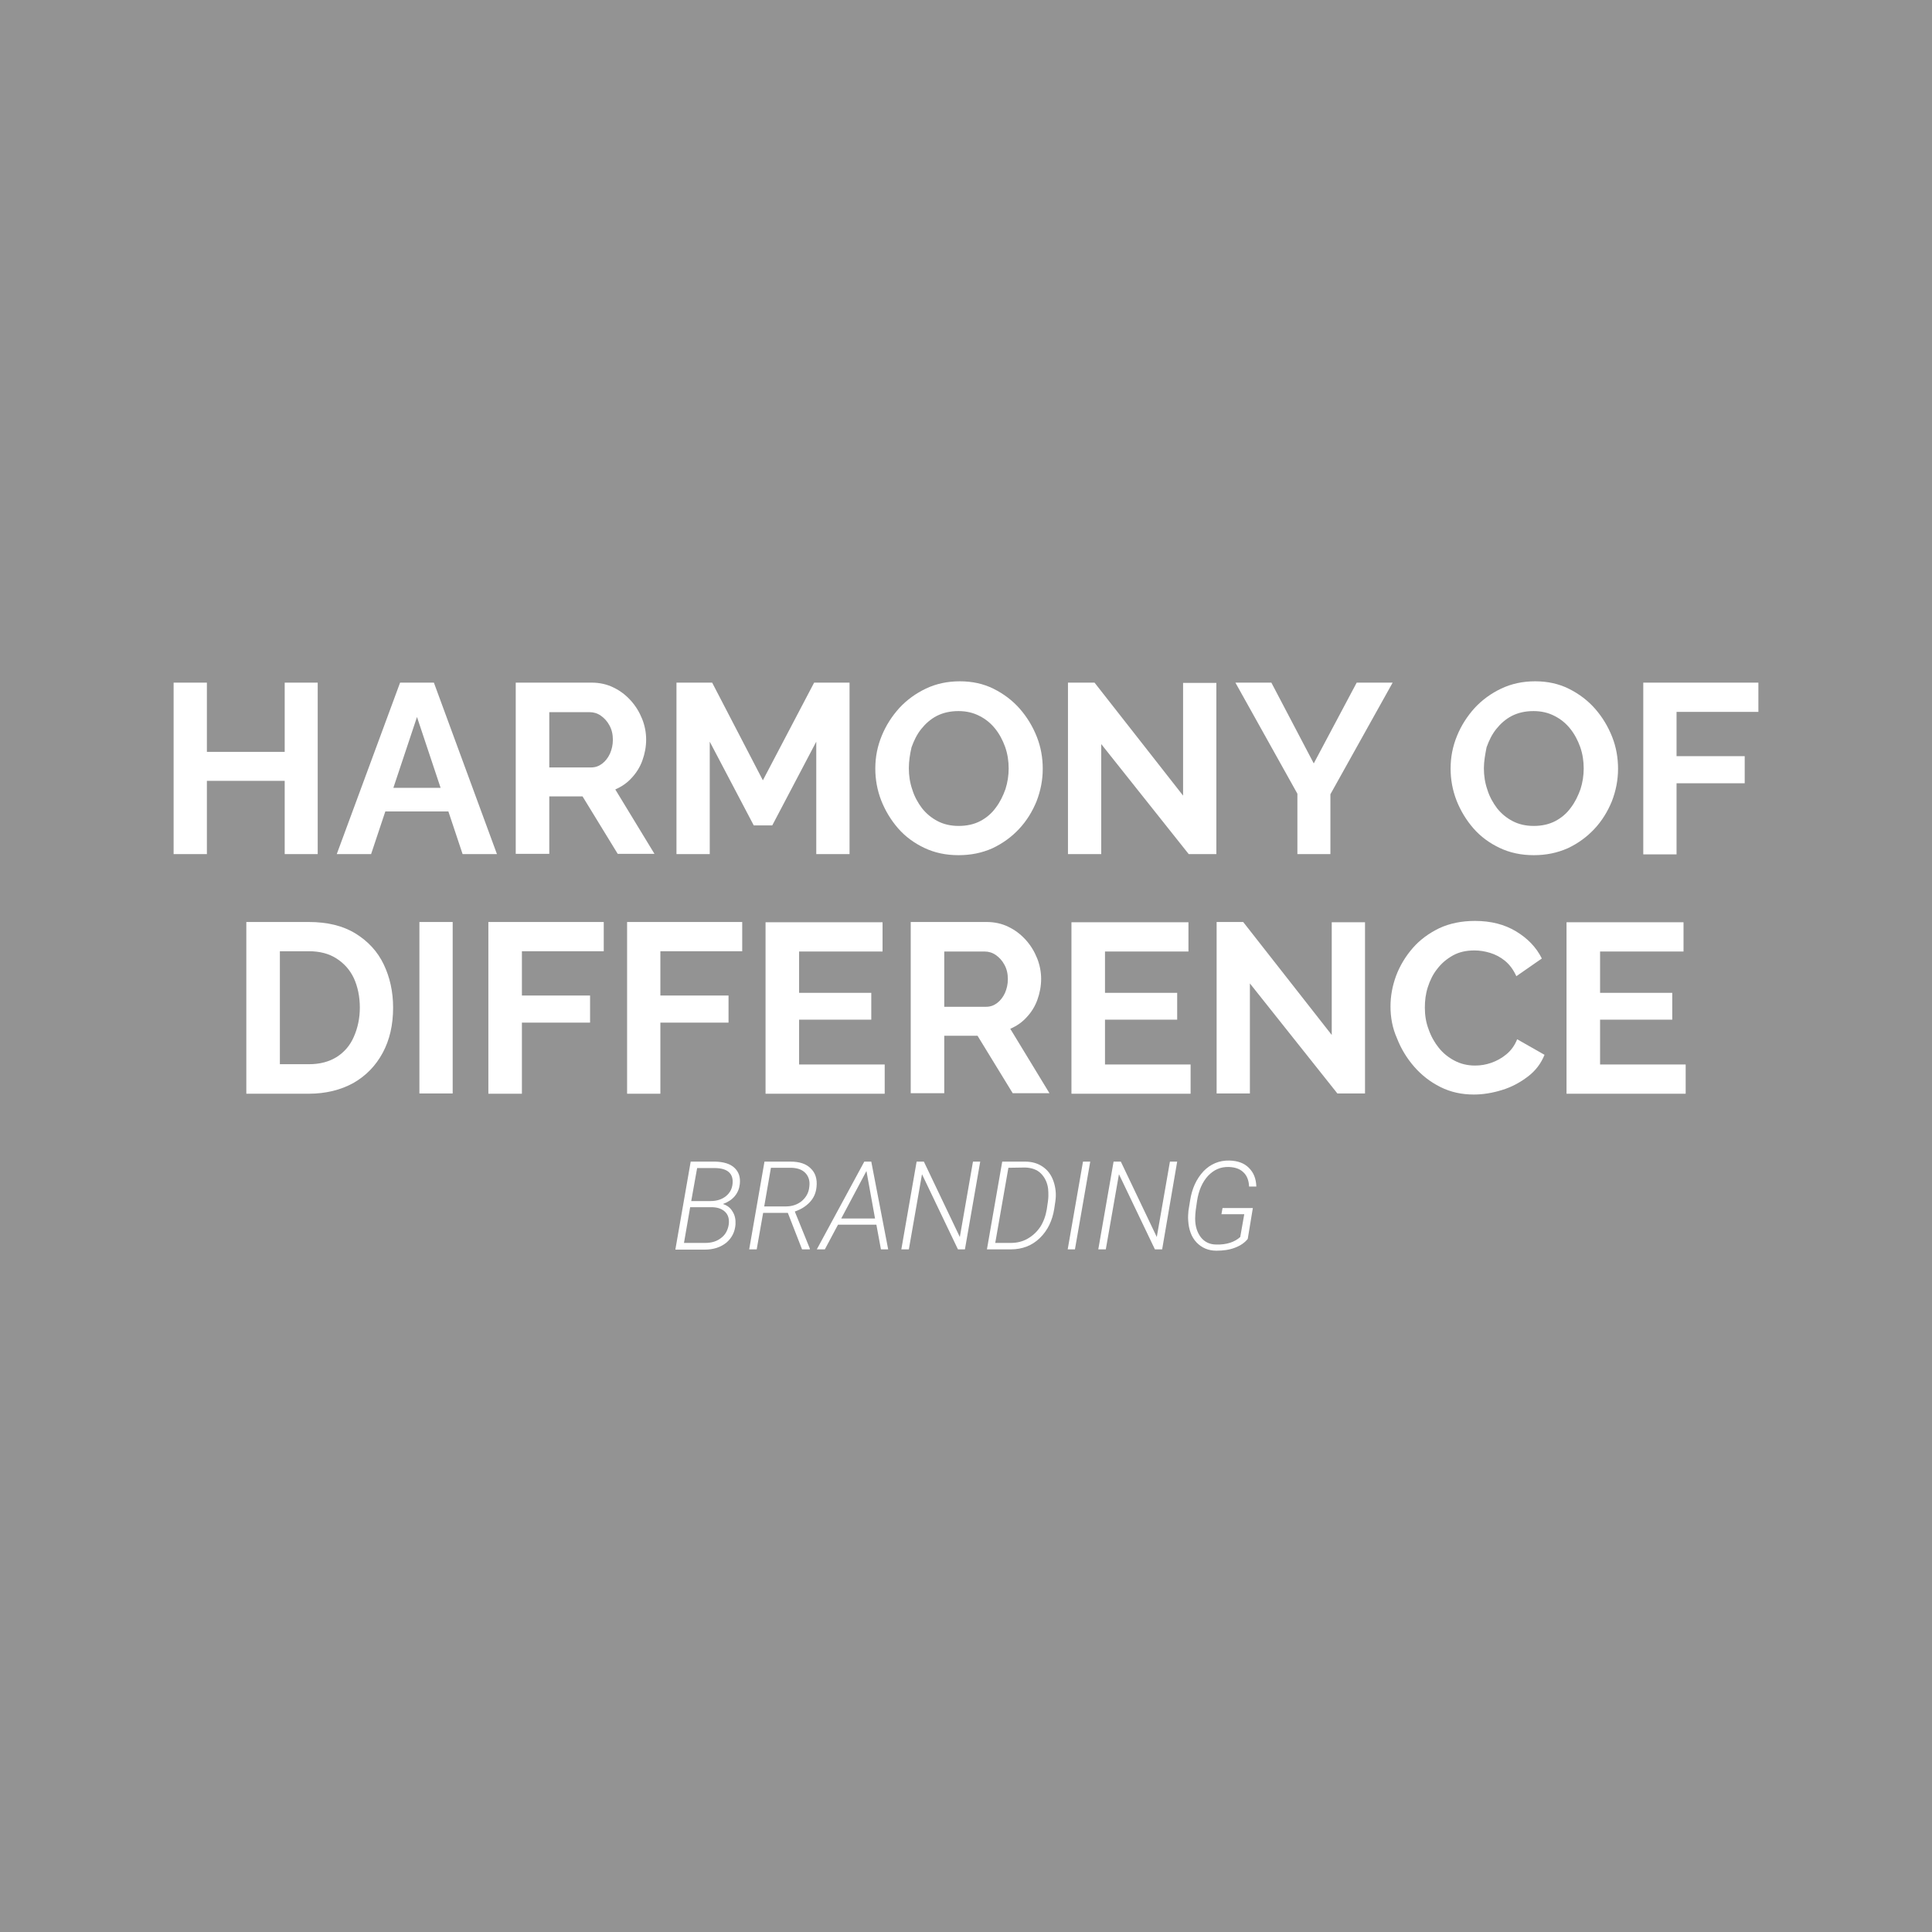
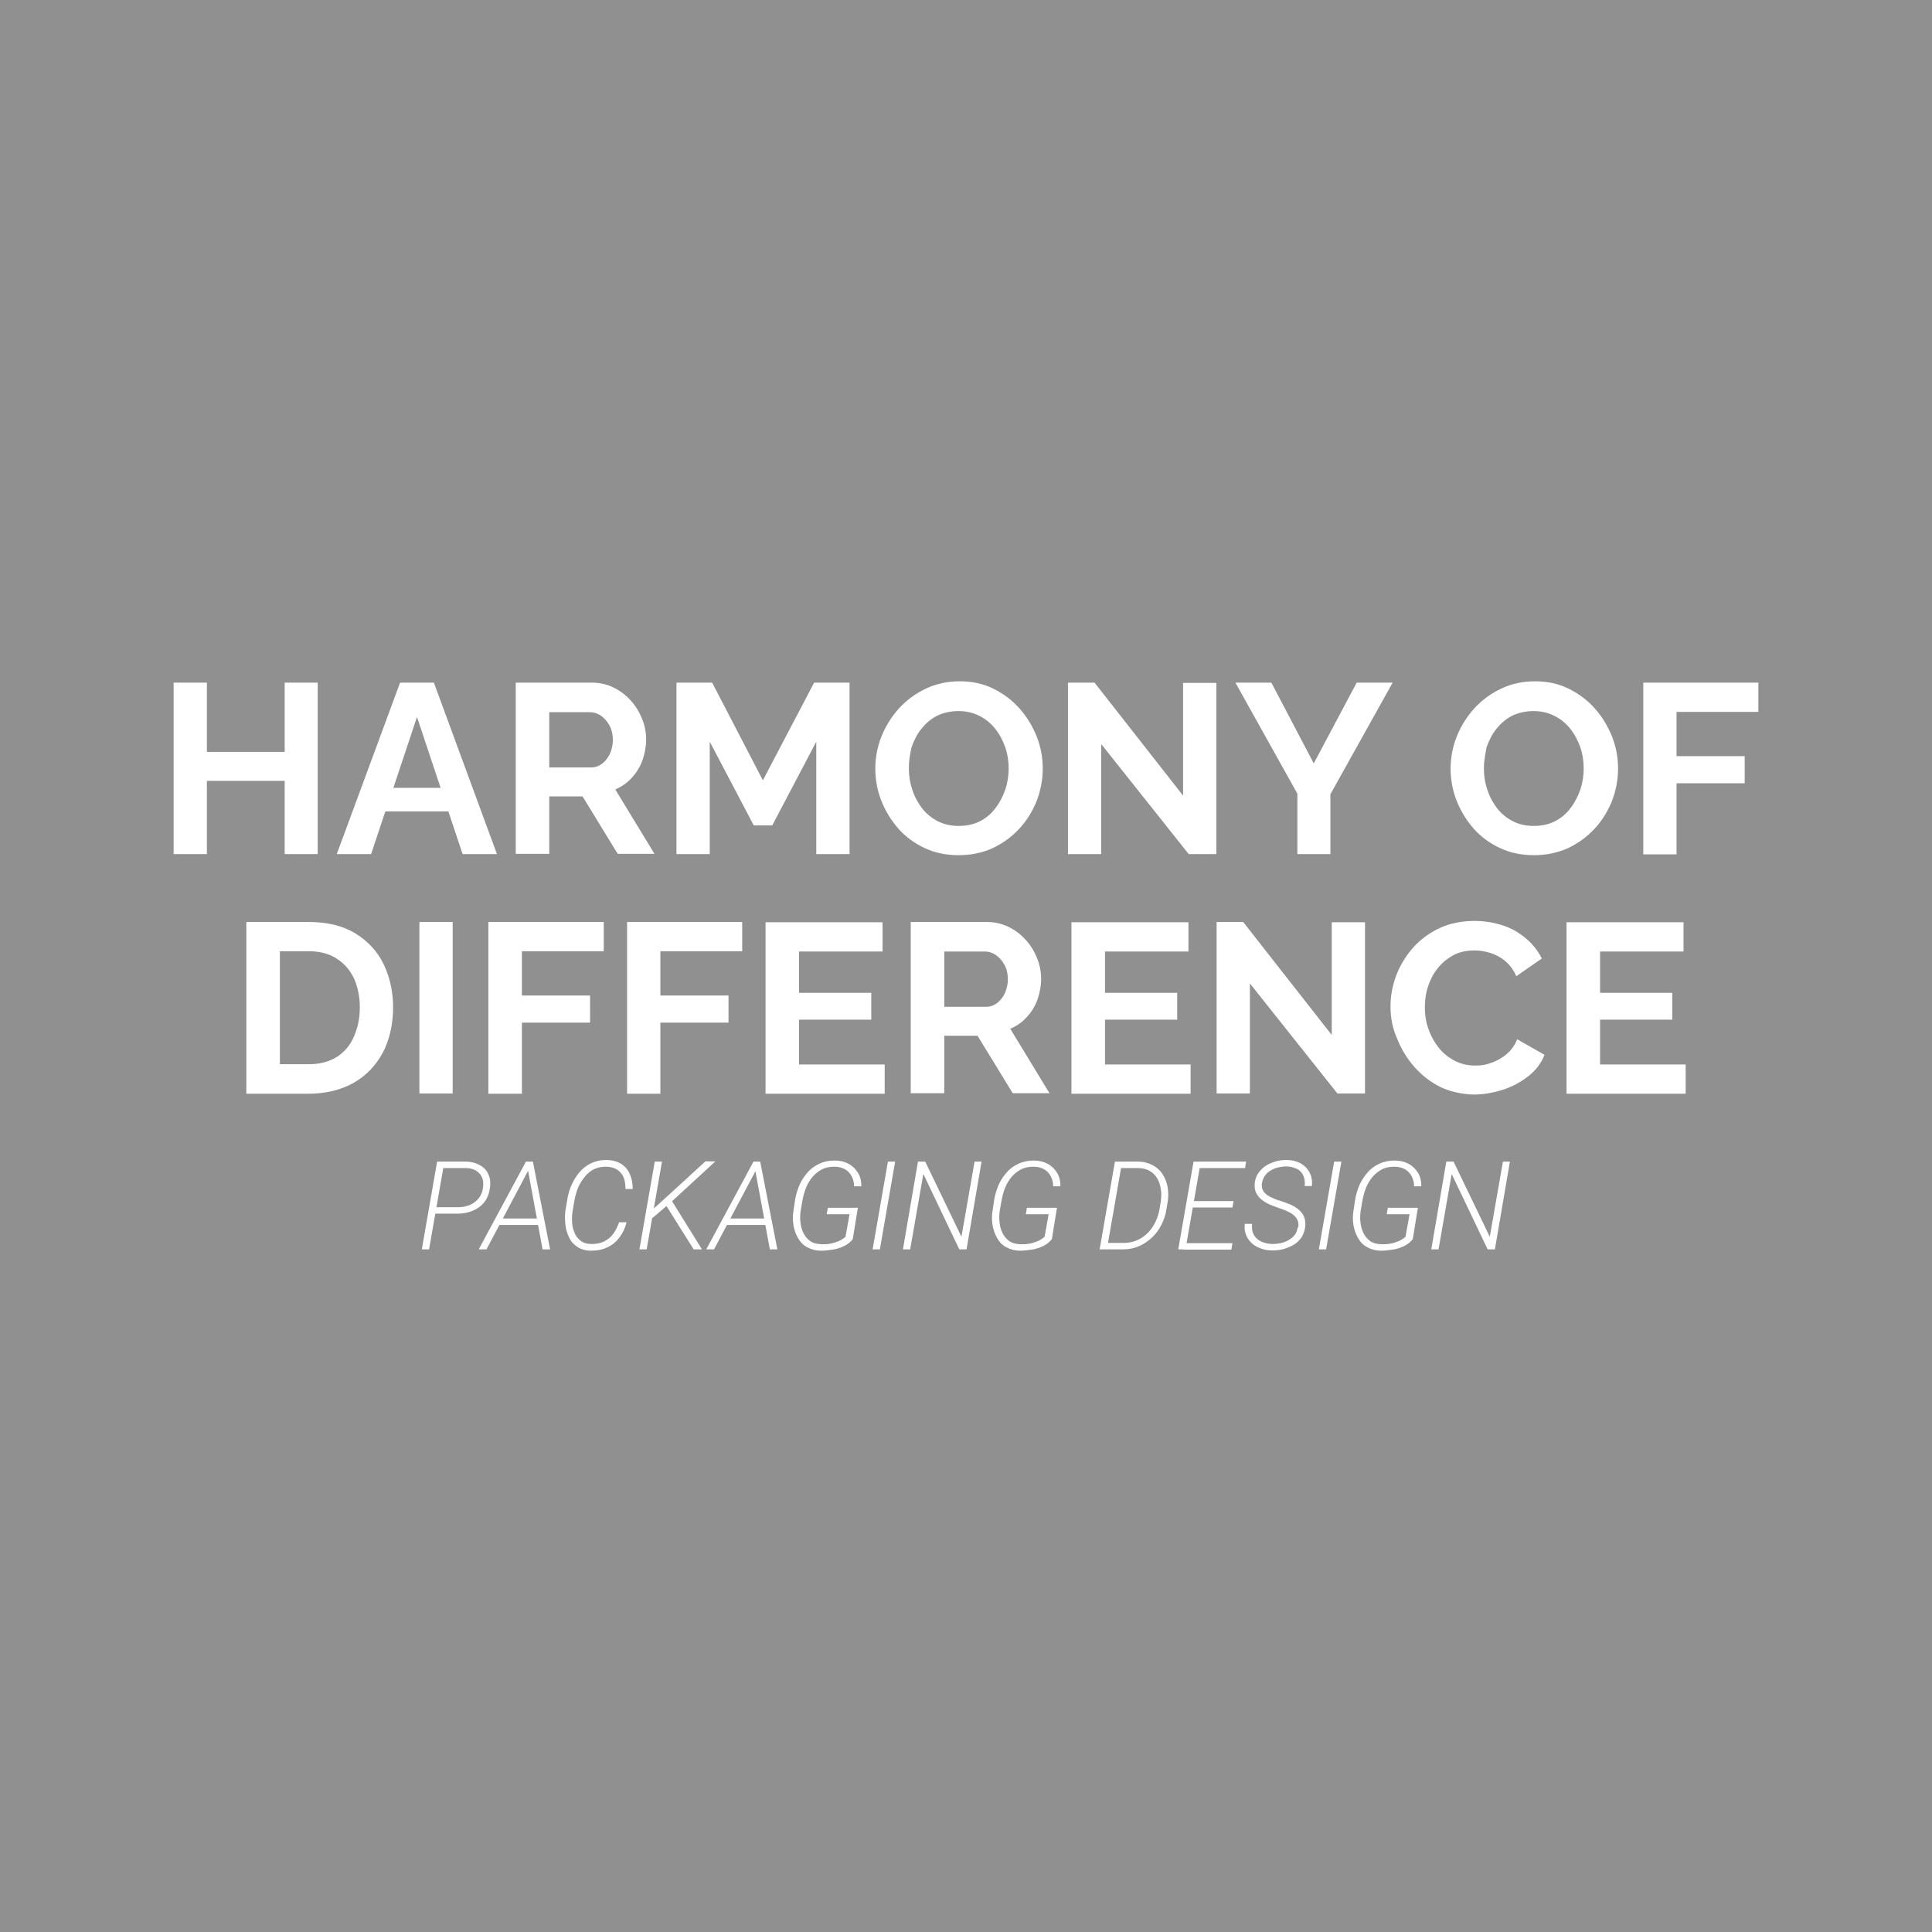
- <svg xmlns="http://www.w3.org/2000/svg" version="1.1" id="Layer_1" x="0px" y="0px" viewBox="0 0 720 720" style="enable-background:new 0 0 720 720;" xml:space="preserve">
-   <style type="text/css">
- 	.st0{opacity:0.39;enable-background:new    ;}
- 	.st1{fill:none;}
- 	.st2{enable-background:new    ;}
- 	.st3{fill:#FFFFFF;}
- </style>
-   <rect class="st0" width="720" height="720" />
-   <rect x="-739.1" y="300" class="st1" width="720" height="407" />
-   <text transform="matrix(1 0 0 1 -661.8281 365.6877)" style="font-family:'Raleway-Bold'; font-size:90px;">JUNE &amp; JULY</text>
-   <text transform="matrix(1 0 0 1 -659.3281 420.8877)" style="font-family:'Roboto-LightItalic'; font-size:46px;">CALENDER ILLUSTRATIONS</text>
-   <rect x="-626.3" y="-148" class="st1" width="571.4" height="347.1" />
-   <text transform="matrix(1 0 0 1 -501.8652 -82.2682)" style="font-family:'Raleway-Bold'; font-size:90px;">THRI</text>
-   <text transform="matrix(1 0 0 1 -293.5652 -82.2682)" style="font-family:'Raleway-Bold'; font-size:90px; letter-spacing:4;">FT</text>
-   <text transform="matrix(1 0 0 1 -172.6652 -82.2682)" style="font-family:'Raleway-Bold'; font-size:90px;"> </text>
-   <text transform="matrix(1 0 0 1 -536.2652 25.7318)" style="font-family:'Raleway-Bold'; font-size:90px;">SAVINGS </text>
-   <text transform="matrix(1 0 0 1 -459.5652 133.7318)" style="font-family:'Raleway-Bold'; font-size:90px;">PLAN</text>
-   <text transform="matrix(1 0 0 1 -484.5652 191.7318)" style="font-family:'Roboto-LightItalic'; font-size:46px;">INFOGRAPHIC</text>
-   <rect x="601.5" y="-158.7" class="st1" width="720" height="407" />
+ <svg xmlns="http://www.w3.org/2000/svg" id="Layer_1" version="1.1" viewBox="0 0 720 720">
+   <defs>
+     <style>
+       .st0, .st1, .st2, .st3, .st4 {
+         isolation: isolate;
+       }
+ 
+       .st0, .st4 {
+         font-family: Raleway-Bold, Raleway;
+         font-size: 90px;
+         font-weight: 700;
+       }
+ 
+       .st5 {
+         fill: #fff;
+       }
+ 
+       .st6 {
+         fill: none;
+       }
+ 
+       .st2 {
+         font-family: Roboto-LightItalic, Roboto;
+         font-size: 46px;
+         font-style: italic;
+         font-weight: 300;
+       }
+ 
+       .st3 {
+         opacity: .4;
+       }
+ 
+       .st4 {
+         letter-spacing: 0em;
+       }
+     </style>
+   </defs>
+   <rect class="st3" width="720" height="720" />
+   <rect class="st6" x="-739.1" y="300" width="720" height="407" />
+   <text class="st0" transform="translate(-661.8 365.7)">
+     <tspan x="0" y="0">JUNE &amp; JULY</tspan>
+   </text>
+   <text class="st2" transform="translate(-659.3 420.9)">
+     <tspan x="0" y="0">CALENDER ILLUSTRATIONS</tspan>
+   </text>
+   <g class="st1">
+     <path class="st5" d="M170.7,452.3h-9.3l.4-2.4h8.9c1.6,0,3-.3,4.3-.8,1.3-.5,2.4-1.4,3.3-2.4.9-1.1,1.5-2.4,1.7-4.1.2-1.5.1-2.8-.4-3.9s-1.3-1.9-2.3-2.5c-1.1-.6-2.3-.9-3.8-.9h-8.3l-5.3,30.3h-2.7l5.7-32.7h10.6c1.9,0,3.6.4,5.1,1.2,1.5.8,2.6,1.8,3.3,3.3.7,1.4,1,3.2.7,5.2-.3,2.2-1,4-2.1,5.4s-2.6,2.5-4.3,3.2c-1.7.7-3.6,1.1-5.7,1.1Z" />
+     <path class="st5" d="M197.5,435l-16.2,30.6h-2.9l17.6-32.7h2l-.5,2.1ZM202.2,454.1l-.4,2.4h-16.9l.4-2.4h16.9ZM202.2,465.6l-5.7-30.9.2-1.8h1.9l6.4,32.7h-2.7Z" />
+     <path class="st5" d="M230.8,455.5h2.7c-.5,2.1-1.4,4-2.6,5.6-1.2,1.6-2.7,2.9-4.5,3.7-1.8.9-3.8,1.3-6.1,1.3-2,0-3.7-.5-5.1-1.4-1.4-.9-2.4-2-3.1-3.5s-1.2-3-1.4-4.8c-.2-1.7-.2-3.5,0-5.2l.7-4.1c.3-1.9.8-3.7,1.6-5.5s1.8-3.4,3-4.8,2.6-2.5,4.3-3.3,3.5-1.2,5.6-1.2c2.2,0,4,.5,5.5,1.4,1.5.9,2.6,2.2,3.3,3.8.7,1.6,1.1,3.4,1.1,5.6h-2.7c0-1.6-.2-3.1-.7-4.3s-1.3-2.2-2.4-2.9-2.5-1.1-4.2-1.1c-1.7,0-3.2.3-4.6,1-1.3.7-2.5,1.7-3.4,2.9s-1.8,2.5-2.4,4c-.6,1.5-1,3-1.3,4.5l-.7,4.1c-.2,1.3-.3,2.7-.2,4.1,0,1.4.4,2.8.9,4,.5,1.2,1.2,2.2,2.3,3,1,.8,2.4,1.2,4,1.2,1.9,0,3.5-.3,4.8-1,1.4-.7,2.5-1.6,3.4-2.9.9-1.2,1.6-2.7,2.2-4.4Z" />
+     <path class="st5" d="M246.7,432.9l-5.7,32.7h-2.7l5.7-32.7h2.7ZM266.5,432.9l-16.3,15-8.2,7,.3-3.3,6.5-5.9,14.1-12.9h3.7ZM258.5,465.6l-10.6-16.9,1.9-2.1,11.8,19h-3.1Z" />
+     <path class="st5" d="M282.3,435l-16.2,30.6h-2.9l17.6-32.7h2l-.5,2.1ZM286.9,454.1l-.4,2.4h-16.9l.4-2.4h16.9ZM286.9,465.6l-5.7-30.9.2-1.8h1.9l6.4,32.7h-2.7Z" />
+     <path class="st5" d="M319.7,450.1l-1.9,11.7c-.9,1.1-2,2-3.3,2.6-1.3.6-2.7,1.1-4.2,1.3s-2.9.4-4.2.4c-2.1,0-3.8-.5-5.3-1.3s-2.6-2-3.4-3.4c-.8-1.4-1.4-3-1.7-4.8s-.3-3.6,0-5.4l.6-4c.3-1.9.9-3.8,1.6-5.5s1.8-3.3,3-4.7c1.2-1.4,2.7-2.5,4.4-3.3,1.7-.8,3.6-1.2,5.7-1.2,2,0,3.7.4,5.2,1.2s2.6,1.9,3.5,3.3,1.3,3.2,1.3,5.1h-2.7c0-1.5-.4-2.8-1-3.9-.6-1.1-1.4-1.9-2.5-2.5-1.1-.6-2.4-.9-3.9-.9-1.7,0-3.3.3-4.6,1s-2.5,1.6-3.5,2.8-1.8,2.5-2.4,4c-.6,1.5-1,3-1.3,4.5l-.7,4c-.2,1.4-.3,2.9-.1,4.3.1,1.5.5,2.8,1.1,4.1.6,1.2,1.4,2.2,2.5,3,1.1.8,2.5,1.1,4.2,1.2,1,0,2.1,0,3.2-.2s2.1-.5,3.1-.9c1-.4,1.9-1,2.7-1.7l1.5-8.4h-8.5l.4-2.4h11.3Z" />
+     <path class="st5" d="M333.6,432.9l-5.7,32.7h-2.7l5.7-32.7h2.7Z" />
+     <path class="st5" d="M365.8,432.9l-5.6,32.7h-2.7l-13.4-28.1-4.9,28.1h-2.7l5.6-32.7h2.7l13.5,28,4.9-28h2.7Z" />
+     <path class="st5" d="M393.9,450.1l-1.9,11.7c-.9,1.1-2,2-3.3,2.6-1.3.6-2.7,1.1-4.2,1.3s-2.9.4-4.2.4c-2.1,0-3.8-.5-5.3-1.3s-2.6-2-3.4-3.4c-.8-1.4-1.4-3-1.7-4.8-.3-1.8-.3-3.6,0-5.4l.6-4c.3-1.9.9-3.8,1.6-5.5.8-1.8,1.8-3.3,3-4.7,1.2-1.4,2.7-2.5,4.4-3.3,1.7-.8,3.6-1.2,5.7-1.2,2,0,3.7.4,5.2,1.2s2.6,1.9,3.5,3.3,1.3,3.2,1.3,5.1h-2.7c0-1.5-.4-2.8-1-3.9-.6-1.1-1.4-1.9-2.5-2.5-1.1-.6-2.4-.9-3.9-.9-1.7,0-3.3.3-4.6,1s-2.5,1.6-3.5,2.8c-1,1.2-1.8,2.5-2.4,4s-1,3-1.3,4.5l-.7,4c-.2,1.4-.3,2.9-.1,4.3.1,1.5.5,2.8,1.1,4.1.6,1.2,1.4,2.2,2.5,3,1.1.8,2.5,1.1,4.2,1.2,1,0,2.1,0,3.2-.2s2.1-.5,3.1-.9c1-.4,1.9-1,2.7-1.7l1.5-8.4h-8.5l.4-2.4h11.3Z" />
+     <path class="st5" d="M418.2,432.9l-5.7,32.7h-2.7l5.7-32.7h2.7ZM418.7,465.6h-7.4l.4-2.4h7c2.4,0,4.6-.6,6.4-1.7,1.9-1.1,3.4-2.6,4.6-4.5,1.2-1.9,2-4,2.4-6.3l.5-3c.2-1.6.3-3.1,0-4.5-.2-1.5-.6-2.8-1.3-4-.7-1.2-1.6-2.1-2.8-2.8-1.2-.7-2.7-1.1-4.4-1.1h-7.7l.4-2.4h7.3c2.1,0,3.9.5,5.4,1.3,1.5.8,2.8,1.9,3.7,3.3.9,1.4,1.6,3,1.9,4.7.3,1.8.4,3.6.1,5.5l-.5,3c-.3,2.1-1,4-1.9,5.8s-2.1,3.4-3.5,4.7c-1.4,1.3-3,2.4-4.8,3.2s-3.8,1.2-6,1.2Z" />
+     <path class="st5" d="M447.5,432.9l-5.7,32.7h-2.7l5.7-32.7h2.7ZM459.3,463.3l-.4,2.4h-17.9l.4-2.4h17.9ZM459.7,447.6l-.4,2.4h-15.7l.4-2.4h15.6ZM464.4,432.9l-.4,2.4h-17.8l.4-2.4h17.8Z" />
+     <path class="st5" d="M483.8,457.5c.2-1.2.1-2.1-.3-2.9-.4-.8-.9-1.4-1.7-2s-1.6-1-2.5-1.4c-.9-.4-1.8-.7-2.7-1-1.1-.4-2.2-.8-3.4-1.3-1.1-.5-2.1-1.1-3-1.8s-1.6-1.6-2.1-2.6c-.5-1-.6-2.2-.5-3.6.2-1.5.6-2.7,1.4-3.8.8-1.1,1.7-2,2.8-2.7,1.1-.7,2.4-1.2,3.7-1.6s2.7-.5,4-.5c1.9,0,3.6.4,5.1,1.2s2.6,1.9,3.4,3.4c.8,1.5,1.1,3.2.9,5.1h-2.7c.2-1.5,0-2.8-.5-3.9-.5-1.1-1.3-2-2.4-2.5s-2.4-.9-3.9-.9c-1.3,0-2.6.2-3.9.6-1.3.4-2.4,1.1-3.4,2-.9.9-1.5,2.1-1.8,3.5-.2,1.1,0,2,.3,2.7.4.8,1,1.4,1.7,1.9s1.6.9,2.5,1.3c.9.4,1.8.7,2.6.9,1.2.4,2.3.8,3.5,1.3,1.1.5,2.2,1.1,3.1,1.9s1.6,1.6,2,2.7.6,2.3.4,3.8c-.2,1.5-.7,2.8-1.4,3.9-.8,1.1-1.7,2-2.9,2.7s-2.4,1.2-3.8,1.6-2.7.5-4.1.5c-1.5,0-2.9-.2-4.2-.7-1.3-.4-2.5-1.1-3.4-1.9s-1.7-1.8-2.2-3.1c-.5-1.2-.7-2.6-.5-4.2h2.7c-.1,1.3,0,2.4.3,3.3.4.9.9,1.7,1.6,2.3s1.6,1.1,2.6,1.4c1,.3,2.1.5,3.2.5,1.3,0,2.7-.2,4-.6,1.3-.4,2.5-1.1,3.5-2,1-.9,1.6-2.1,1.8-3.6Z" />
+     <path class="st5" d="M499.9,432.9l-5.7,32.7h-2.7l5.7-32.7h2.7Z" />
+     <path class="st5" d="M528.4,450.1l-1.9,11.7c-.9,1.1-2,2-3.3,2.6-1.3.6-2.7,1.1-4.2,1.3s-2.9.4-4.2.4c-2.1,0-3.8-.5-5.3-1.3s-2.6-2-3.4-3.4c-.8-1.4-1.4-3-1.7-4.8-.3-1.8-.3-3.6,0-5.4l.6-4c.3-1.9.9-3.8,1.6-5.5.8-1.8,1.8-3.3,3-4.7,1.2-1.4,2.7-2.5,4.4-3.3,1.7-.8,3.6-1.2,5.7-1.2,2,0,3.7.4,5.2,1.2s2.6,1.9,3.5,3.3,1.3,3.2,1.3,5.1h-2.7c0-1.5-.4-2.8-1-3.9-.6-1.1-1.4-1.9-2.5-2.5-1.1-.6-2.4-.9-3.9-.9-1.7,0-3.3.3-4.6,1s-2.5,1.6-3.5,2.8c-1,1.2-1.8,2.5-2.4,4s-1,3-1.3,4.5l-.7,4c-.2,1.4-.3,2.9-.1,4.3.1,1.5.5,2.8,1.1,4.1.6,1.2,1.4,2.2,2.5,3,1.1.8,2.5,1.1,4.2,1.2,1,0,2.1,0,3.2-.2s2.1-.5,3.1-.9c1-.4,1.9-1,2.7-1.7l1.5-8.4h-8.5l.4-2.4h11.3Z" />
+     <path class="st5" d="M562.7,432.9l-5.6,32.7h-2.7l-13.4-28.1-4.9,28.1h-2.7l5.6-32.7h2.7l13.5,28,4.9-28h2.7Z" />
+   </g>
+   <rect class="st6" x="-626.3" y="-148" width="571.4" height="347.1" />
+   <text class="st0" transform="translate(-501.9 -82.3)">
+     <tspan x="0" y="0">THRI</tspan>
+   </text>
+   <text class="st4" transform="translate(-293.6 -82.3)">
+     <tspan x="0" y="0">FT</tspan>
+   </text>
+   <text class="st0" transform="translate(-172.7 -82.3)">
+     <tspan x="0" y="0"> </tspan>
+   </text>
+   <text class="st0" transform="translate(-536.3 25.7)">
+     <tspan x="0" y="0">SAVINGS </tspan>
+   </text>
+   <text class="st0" transform="translate(-459.6 133.7)">
+     <tspan x="0" y="0">PLAN</tspan>
+   </text>
+   <text class="st2" transform="translate(-484.6 191.7)">
+     <tspan x="0" y="0">INFOGRAPHIC</tspan>
+   </text>
+   <g class="st1">
+     <path class="st5" d="M118.4,254.4v63.9h-12.3v-27.3h-29v27.3h-12.4v-63.9h12.4v25.8h29v-25.8h12.3Z" />
+     <path class="st5" d="M149.1,254.4h12.6l23.5,63.9h-12.8l-5.3-15.9h-23.5l-5.3,15.9h-12.8l23.6-63.9ZM164.2,293.6l-8.8-26.4-8.8,26.4h17.6Z" />
+     <path class="st5" d="M192.2,318.3v-63.9h28.3c2.9,0,5.7.6,8.1,1.8,2.5,1.2,4.6,2.8,6.5,4.9,1.8,2,3.2,4.3,4.2,6.8s1.5,5.1,1.5,7.7-.5,5.3-1.4,7.8-2.3,4.7-4,6.5c-1.7,1.9-3.8,3.3-6.1,4.3l14.6,24h-13.7l-13.1-21.4h-12.4v21.4h-12.5ZM204.7,286h15.6c1.6,0,2.9-.5,4.1-1.4,1.2-.9,2.2-2.2,2.9-3.7.7-1.6,1.1-3.3,1.1-5.2s-.4-3.8-1.3-5.4c-.8-1.5-1.9-2.7-3.2-3.6s-2.7-1.3-4.2-1.3h-15v20.6h0Z" />
+     <path class="st5" d="M304.2,318.3v-41.9l-16.4,31.2h-6.9l-16.4-31.2v41.9h-12.4v-63.9h13.3l18.9,36.4,19.1-36.4h13.2v63.9h-12.4Z" />
+     <path class="st5" d="M357.2,318.7c-4.7,0-8.9-.9-12.7-2.7-3.8-1.8-7.1-4.2-9.8-7.3-2.7-3.1-4.8-6.6-6.3-10.4-1.5-3.9-2.2-7.8-2.2-11.9s.8-8.3,2.4-12.2c1.6-3.9,3.8-7.3,6.6-10.4,2.8-3,6.1-5.4,9.9-7.2,3.8-1.8,8-2.7,12.6-2.7s8.8.9,12.6,2.8,7.1,4.4,9.8,7.5c2.7,3.1,4.8,6.6,6.3,10.4s2.2,7.8,2.2,11.9-.8,8.2-2.3,12.1c-1.6,3.9-3.7,7.3-6.5,10.3s-6.1,5.4-9.9,7.2c-4,1.8-8.2,2.6-12.7,2.6ZM338.7,286.3c0,2.8.4,5.4,1.3,8,.8,2.6,2.1,4.9,3.6,6.9,1.6,2,3.5,3.6,5.8,4.8s4.9,1.8,7.9,1.8,5.7-.6,8-1.8c2.3-1.2,4.3-2.9,5.8-5,1.6-2.1,2.7-4.4,3.6-6.9.8-2.5,1.2-5.1,1.2-7.7s-.4-5.4-1.3-8c-.9-2.5-2.1-4.8-3.7-6.8s-3.5-3.6-5.9-4.8c-2.3-1.2-4.9-1.8-7.8-1.8s-5.7.6-8.1,1.8c-2.3,1.2-4.2,2.9-5.8,4.9-1.6,2-2.7,4.3-3.6,6.8-.6,2.6-1,5.2-1,7.8Z" />
+     <path class="st5" d="M410.4,277.3v41h-12.4v-63.9h9.9l33,42.1v-42h12.4v63.8h-10.3l-32.6-41Z" />
+     <path class="st5" d="M473.8,254.4l15.8,30.1,16-30.1h13.4l-23.2,41.6v22.3h-12.3v-22.5l-23.1-41.4h13.4Z" />
+     <path class="st5" d="M571.6,318.7c-4.7,0-8.9-.9-12.7-2.7-3.8-1.8-7.1-4.2-9.8-7.3-2.7-3.1-4.8-6.6-6.3-10.4-1.5-3.9-2.2-7.8-2.2-11.9s.8-8.3,2.4-12.2c1.6-3.9,3.8-7.3,6.6-10.4,2.8-3,6.1-5.4,9.9-7.2,3.8-1.8,8-2.7,12.6-2.7s8.8.9,12.6,2.8c3.8,1.9,7.1,4.4,9.8,7.5s4.8,6.6,6.3,10.4,2.2,7.8,2.2,11.9-.8,8.2-2.3,12.1c-1.6,3.9-3.7,7.3-6.5,10.3s-6.1,5.4-9.9,7.2c-4.1,1.8-8.2,2.6-12.7,2.6ZM553,286.3c0,2.8.4,5.4,1.3,8,.8,2.6,2.1,4.9,3.6,6.9,1.6,2,3.5,3.6,5.8,4.8s4.9,1.8,7.9,1.8,5.7-.6,8-1.8c2.3-1.2,4.3-2.9,5.8-5,1.6-2.1,2.7-4.4,3.6-6.9.8-2.5,1.2-5.1,1.2-7.7s-.4-5.4-1.3-8c-.9-2.5-2.1-4.8-3.7-6.8-1.6-2-3.5-3.6-5.9-4.8-2.3-1.2-4.9-1.8-7.8-1.8s-5.7.6-8.1,1.8c-2.3,1.2-4.2,2.9-5.8,4.9s-2.7,4.3-3.6,6.8c-.5,2.6-1,5.2-1,7.8Z" />
+     <path class="st5" d="M612.4,318.3v-63.9h42.9v10.9h-30.5v16.5h25.4v10.1h-25.4v26.5h-12.4Z" />
+   </g>
  <g>
-     <g class="st2">
-       <path class="st3" d="M118.4,254.4v63.9h-12.3V291h-29v27.3H64.7v-63.9h12.4v25.8h29v-25.8H118.4z" />
-       <path class="st3" d="M149.1,254.4h12.6l23.5,63.9h-12.8l-5.3-15.9h-23.5l-5.3,15.9h-12.8L149.1,254.4z M164.2,293.6l-8.8-26.4    l-8.8,26.4H164.2z" />
-       <path class="st3" d="M192.2,318.3v-63.9h28.3c2.9,0,5.7,0.6,8.1,1.8c2.5,1.2,4.6,2.8,6.5,4.9c1.8,2,3.2,4.3,4.2,6.8    c1,2.5,1.5,5.1,1.5,7.7c0,2.7-0.5,5.3-1.4,7.8c-0.9,2.5-2.3,4.7-4,6.5c-1.7,1.9-3.8,3.3-6.1,4.3l14.6,24h-13.7l-13.1-21.4h-12.4    v21.4H192.2z M204.7,286h15.6c1.6,0,2.9-0.5,4.1-1.4c1.2-0.9,2.2-2.2,2.9-3.7c0.7-1.6,1.1-3.3,1.1-5.2c0-2-0.4-3.8-1.3-5.4    c-0.8-1.5-1.9-2.7-3.2-3.6c-1.3-0.9-2.7-1.3-4.2-1.3h-15V286z" />
-       <path class="st3" d="M304.2,318.3v-41.9l-16.4,31.2h-6.9l-16.4-31.2v41.9h-12.4v-63.9h13.3l18.9,36.4l19.1-36.4h13.2v63.9H304.2z" />
-       <path class="st3" d="M357.2,318.7c-4.7,0-8.9-0.9-12.7-2.7c-3.8-1.8-7.1-4.2-9.8-7.3c-2.7-3.1-4.8-6.6-6.3-10.4    c-1.5-3.9-2.2-7.8-2.2-11.9c0-4.3,0.8-8.3,2.4-12.2c1.6-3.9,3.8-7.3,6.6-10.4c2.8-3,6.1-5.4,9.9-7.2c3.8-1.8,8-2.7,12.6-2.7    c4.6,0,8.8,0.9,12.6,2.8c3.8,1.9,7.1,4.4,9.8,7.5c2.7,3.1,4.8,6.6,6.3,10.4c1.5,3.8,2.2,7.8,2.2,11.9c0,4.2-0.8,8.2-2.3,12.1    c-1.6,3.9-3.7,7.3-6.5,10.3c-2.8,3-6.1,5.4-9.9,7.2C365.9,317.9,361.7,318.7,357.2,318.7z M338.7,286.3c0,2.8,0.4,5.4,1.3,8    c0.8,2.6,2.1,4.9,3.6,6.9c1.6,2,3.5,3.6,5.8,4.8s4.9,1.8,7.9,1.8c3,0,5.7-0.6,8-1.8c2.3-1.2,4.3-2.9,5.8-5    c1.6-2.1,2.7-4.4,3.6-6.9c0.8-2.5,1.2-5.1,1.2-7.7c0-2.8-0.4-5.4-1.3-8c-0.9-2.5-2.1-4.8-3.7-6.8c-1.6-2-3.5-3.6-5.9-4.8    c-2.3-1.2-4.9-1.8-7.8-1.8c-3.1,0-5.7,0.6-8.1,1.8c-2.3,1.2-4.2,2.9-5.8,4.9c-1.6,2-2.7,4.3-3.6,6.8    C339.1,281.1,338.7,283.7,338.7,286.3z" />
-       <path class="st3" d="M410.4,277.3v41H398v-63.9h9.9l33,42.1v-42h12.4v63.8H443L410.4,277.3z" />
-       <path class="st3" d="M473.8,254.4l15.8,30.1l16-30.1H519L495.8,296v22.3h-12.3v-22.5l-23.1-41.4H473.8z" />
-       <path class="st3" d="M571.6,318.7c-4.7,0-8.9-0.9-12.7-2.7c-3.8-1.8-7.1-4.2-9.8-7.3c-2.7-3.1-4.8-6.6-6.3-10.4    c-1.5-3.9-2.2-7.8-2.2-11.9c0-4.3,0.8-8.3,2.4-12.2c1.6-3.9,3.8-7.3,6.6-10.4c2.8-3,6.1-5.4,9.9-7.2c3.8-1.8,8-2.7,12.6-2.7    c4.6,0,8.8,0.9,12.6,2.8c3.8,1.9,7.1,4.4,9.8,7.5c2.7,3.1,4.8,6.6,6.3,10.4c1.5,3.8,2.2,7.8,2.2,11.9c0,4.2-0.8,8.2-2.3,12.1    c-1.6,3.9-3.7,7.3-6.5,10.3c-2.8,3-6.1,5.4-9.9,7.2C580.2,317.9,576.1,318.7,571.6,318.7z M553,286.3c0,2.8,0.4,5.4,1.3,8    c0.8,2.6,2.1,4.9,3.6,6.9c1.6,2,3.5,3.6,5.8,4.8s4.9,1.8,7.9,1.8c3,0,5.7-0.6,8-1.8c2.3-1.2,4.3-2.9,5.8-5    c1.6-2.1,2.7-4.4,3.6-6.9c0.8-2.5,1.2-5.1,1.2-7.7c0-2.8-0.4-5.4-1.3-8c-0.9-2.5-2.1-4.8-3.7-6.8c-1.6-2-3.5-3.6-5.9-4.8    c-2.3-1.2-4.9-1.8-7.8-1.8c-3.1,0-5.7,0.6-8.1,1.8c-2.3,1.2-4.2,2.9-5.8,4.9c-1.6,2-2.7,4.3-3.6,6.8    C553.5,281.1,553,283.7,553,286.3z" />
-       <path class="st3" d="M612.4,318.3v-63.9h42.9v10.9h-30.5v16.5h25.4v10.1h-25.4v26.5H612.4z" />
-     </g>
-     <g class="st2">
-       <path class="st3" d="M251.7,465.6l5.7-32.7l9.2,0c3.1,0.1,5.5,0.8,7.1,2.3c1.6,1.5,2.3,3.5,2,6.1c-0.2,1.7-0.8,3.2-1.9,4.5    c-1.1,1.3-2.5,2.2-4.4,2.9c1.6,0.5,2.8,1.4,3.6,2.8c0.9,1.4,1.2,3,1.1,4.8c-0.2,2.8-1.4,5.1-3.4,6.8c-2.1,1.7-4.8,2.6-8.1,2.6    H251.7z M257.2,449.9l-2.3,13.3l7.9,0c2.4,0,4.4-0.6,6-1.9c1.6-1.2,2.5-3,2.8-5.1c0.2-1.9-0.2-3.4-1.3-4.5    c-1.1-1.1-2.6-1.7-4.6-1.8L257.2,449.9z M257.6,447.6l7.2,0c2.3,0,4.2-0.6,5.7-1.8s2.3-2.7,2.5-4.6c0.4-3.8-1.8-5.8-6.4-5.9    l-6.8,0L257.6,447.6z" />
-       <path class="st3" d="M293.6,452h-9.2l-2.4,13.6h-2.8l5.7-32.7l9.7,0c3.3,0,5.8,0.8,7.5,2.5c1.8,1.7,2.5,4,2.2,6.9    c-0.2,2.2-1,4.1-2.5,5.7s-3.3,2.7-5.6,3.5l5.6,13.8l0,0.3h-2.9L293.6,452z M284.8,449.6l8.1,0c2.3,0,4.3-0.7,5.9-2    c1.6-1.4,2.6-3.1,2.8-5.3c0.3-2.1-0.2-3.8-1.4-5.1c-1.2-1.3-2.9-1.9-5.2-2l-7.7,0L284.8,449.6z" />
-       <path class="st3" d="M326.6,456.4h-14.3l-4.9,9.2h-3l17.7-32.7h2.6l6.3,32.7h-2.7L326.6,456.4z M313.5,454.1h12.6l-3.2-17.7    L313.5,454.1z" />
-       <path class="st3" d="M359.6,465.6H357l-13.4-28l-4.9,28h-2.8l5.7-32.7h2.7l13.4,28.1l4.9-28.1h2.7L359.6,465.6z" />
-       <path class="st3" d="M367.8,465.6l5.7-32.7l8.5,0c2.5,0,4.7,0.6,6.6,1.9c1.9,1.3,3.2,3.1,4,5.4c0.8,2.3,1.1,4.8,0.7,7.5l-0.4,2.7    c-0.7,4.5-2.5,8.2-5.4,11c-2.9,2.8-6.5,4.2-10.8,4.2H367.8z M375.8,435.2l-4.9,28l5.8,0c2.3,0,4.4-0.5,6.3-1.6s3.4-2.5,4.7-4.4    c1.2-1.9,2-4.1,2.4-6.5c0.4-2.4,0.6-4.1,0.6-5s0-1.8-0.1-2.7c-0.3-2.4-1.3-4.3-2.7-5.7s-3.4-2.1-5.8-2.2L375.8,435.2z" />
-       <path class="st3" d="M400.6,465.6h-2.7l5.7-32.7h2.7L400.6,465.6z" />
-       <path class="st3" d="M433.1,465.6h-2.7l-13.4-28l-4.9,28h-2.8l5.7-32.7h2.7l13.4,28.1l4.9-28.1h2.7L433.1,465.6z" />
-       <path class="st3" d="M465,461.7c-1.1,1.4-2.7,2.5-4.8,3.3c-2.1,0.8-4.4,1.1-6.9,1.1c-3,0-5.5-1.1-7.4-3.1s-2.9-4.8-3.1-8.2    c-0.1-1.2,0-2.4,0.1-3.6l0.6-3.7c0.7-4.6,2.4-8.2,5-11c2.6-2.7,5.9-4.1,9.7-4c3,0.1,5.4,0.9,7.2,2.7s2.7,4,2.8,7h-2.7    c-0.1-2.3-0.8-4.1-2.1-5.3c-1.3-1.3-3.1-1.9-5.4-2c-3.1-0.1-5.6,1-7.8,3.3c-2.1,2.3-3.5,5.4-4.1,9.4l-0.5,3.5c-0.1,1-0.2,2-0.2,3    c0,3,0.8,5.3,2.2,7.1c1.4,1.7,3.3,2.6,5.7,2.6c3.8,0.1,6.8-0.9,8.9-2.8l1.5-8.5h-8.5l0.4-2.3h11.3L465,461.7z" />
-     </g>
-     <g>
-       <path class="st3" d="M91.8,407.5v-63.9h23.2c7,0,12.8,1.4,17.5,4.3c4.7,2.9,8.2,6.7,10.5,11.5c2.3,4.8,3.5,10.2,3.5,16.1    c0,6.5-1.3,12.1-3.9,16.9c-2.6,4.8-6.2,8.5-10.9,11.2c-4.7,2.6-10.3,4-16.7,4H91.8z M134.1,375.5c0-4.1-0.8-7.8-2.2-10.9    c-1.5-3.2-3.7-5.6-6.5-7.4c-2.8-1.8-6.2-2.7-10.3-2.7h-10.8v42.1h10.8c4.1,0,7.5-0.9,10.4-2.7c2.8-1.8,5-4.3,6.4-7.6    C133.3,383.1,134.1,379.5,134.1,375.5z" />
-       <path class="st3" d="M156.3,407.5v-63.9h12.4v63.9H156.3z" />
-       <path class="st3" d="M182,407.5v-63.9H225v10.9h-30.5V371h25.4v10.1h-25.4v26.5H182z" />
-       <path class="st3" d="M233.7,407.5v-63.9h42.9v10.9h-30.5V371h25.4v10.1h-25.4v26.5H233.7z" />
-       <path class="st3" d="M329.7,396.7v10.9h-44.4v-63.9h43.6v10.9h-31.1v15.4h26.9V380h-26.9v16.7H329.7z" />
-       <path class="st3" d="M339.4,407.5v-63.9h28.3c2.9,0,5.7,0.6,8.1,1.8c2.5,1.2,4.6,2.8,6.5,4.9c1.8,2,3.2,4.3,4.2,6.8    c1,2.5,1.5,5.1,1.5,7.7c0,2.7-0.5,5.3-1.4,7.8c-0.9,2.5-2.3,4.7-4,6.5c-1.7,1.9-3.8,3.3-6.1,4.3l14.6,24h-13.7l-13.1-21.4h-12.4    v21.4H339.4z M351.9,375.2h15.6c1.6,0,2.9-0.5,4.1-1.4c1.2-0.9,2.2-2.2,2.9-3.7c0.7-1.6,1.1-3.3,1.1-5.2c0-2-0.4-3.8-1.3-5.4    c-0.8-1.5-1.9-2.7-3.2-3.6c-1.3-0.9-2.7-1.3-4.2-1.3h-15V375.2z" />
-       <path class="st3" d="M443.7,396.7v10.9h-44.4v-63.9h43.6v10.9h-31.1v15.4h26.9V380h-26.9v16.7H443.7z" />
-       <path class="st3" d="M465.8,366.5v41h-12.4v-63.9h9.9l33,42.1v-42h12.4v63.8h-10.3L465.8,366.5z" />
-       <path class="st3" d="M518.2,375.1c0-3.9,0.7-7.7,2.1-11.5c1.4-3.7,3.5-7.2,6.2-10.3c2.7-3.1,6-5.5,9.9-7.4    c3.9-1.8,8.3-2.7,13.3-2.7c5.9,0,11,1.3,15.3,3.9c4.3,2.6,7.5,5.9,9.6,10.1l-9.5,6.6c-1.1-2.4-2.5-4.3-4.2-5.7    c-1.7-1.4-3.6-2.4-5.6-3s-3.9-0.9-5.8-0.9c-3.1,0-5.8,0.6-8.1,1.9c-2.3,1.3-4.2,2.9-5.8,5c-1.6,2-2.7,4.3-3.5,6.8    c-0.8,2.5-1.1,5-1.1,7.6c0,2.8,0.4,5.5,1.4,8.1c0.9,2.6,2.2,4.9,3.8,6.9c1.6,2,3.6,3.6,5.9,4.8c2.3,1.2,4.8,1.8,7.6,1.8    c2,0,4-0.3,6-1c2-0.7,3.9-1.7,5.7-3.2c1.7-1.4,3.1-3.3,4-5.6l10.2,5.8c-1.3,3.2-3.3,5.9-6.2,8.1c-2.9,2.2-6,3.9-9.6,5    c-3.5,1.1-7.1,1.7-10.5,1.7c-4.6,0-8.7-0.9-12.5-2.8c-3.8-1.9-7-4.4-9.8-7.6c-2.7-3.1-4.9-6.7-6.4-10.6    C518.9,383.1,518.2,379.1,518.2,375.1z" />
-       <path class="st3" d="M628.2,396.7v10.9h-44.4v-63.9h43.6v10.9h-31.1v15.4h26.9V380h-26.9v16.7H628.2z" />
-     </g>
+     <path class="st5" d="M91.8,407.5v-63.9h23.2c7,0,12.8,1.4,17.5,4.3s8.2,6.7,10.5,11.5,3.5,10.2,3.5,16.1-1.3,12.1-3.9,16.9c-2.6,4.8-6.2,8.5-10.9,11.2-4.7,2.6-10.3,4-16.7,4h-23.2ZM134.1,375.5c0-4.1-.8-7.8-2.2-10.9-1.5-3.2-3.7-5.6-6.5-7.4s-6.2-2.7-10.3-2.7h-10.8v42.1h10.8c4.1,0,7.5-.9,10.4-2.7,2.8-1.8,5-4.3,6.4-7.6,1.4-3.2,2.2-6.8,2.2-10.8Z" />
+     <path class="st5" d="M156.3,407.5v-63.9h12.4v63.9h-12.4Z" />
+     <path class="st5" d="M182,407.5v-63.9h43v10.9h-30.5v16.5h25.4v10.1h-25.4v26.5h-12.5Z" />
+     <path class="st5" d="M233.7,407.5v-63.9h42.9v10.9h-30.5v16.5h25.4v10.1h-25.4v26.5h-12.4Z" />
+     <path class="st5" d="M329.7,396.7v10.9h-44.4v-63.9h43.6v10.9h-31.1v15.4h26.9v10h-26.9v16.7h31.9Z" />
+     <path class="st5" d="M339.4,407.5v-63.9h28.3c2.9,0,5.7.6,8.1,1.8,2.5,1.2,4.6,2.8,6.5,4.9,1.8,2,3.2,4.3,4.2,6.8s1.5,5.1,1.5,7.7-.5,5.3-1.4,7.8-2.3,4.7-4,6.5c-1.7,1.9-3.8,3.3-6.1,4.3l14.6,24h-13.7l-13.1-21.4h-12.4v21.4h-12.5ZM351.9,375.2h15.6c1.6,0,2.9-.5,4.1-1.4s2.2-2.2,2.9-3.7c.7-1.6,1.1-3.3,1.1-5.2s-.4-3.8-1.3-5.4c-.8-1.5-1.9-2.7-3.2-3.6-1.3-.9-2.7-1.3-4.2-1.3h-15v20.6Z" />
+     <path class="st5" d="M443.7,396.7v10.9h-44.4v-63.9h43.6v10.9h-31.1v15.4h26.9v10h-26.9v16.7h31.9Z" />
+     <path class="st5" d="M465.8,366.5v41h-12.4v-63.9h9.9l33,42.1v-42h12.4v63.8h-10.3l-32.6-41Z" />
+     <path class="st5" d="M518.2,375.1c0-3.9.7-7.7,2.1-11.5,1.4-3.7,3.5-7.2,6.2-10.3,2.7-3.1,6-5.5,9.9-7.4,3.9-1.8,8.3-2.7,13.3-2.7s11,1.3,15.3,3.9,7.5,5.9,9.6,10.1l-9.5,6.6c-1.1-2.4-2.5-4.3-4.2-5.7-1.7-1.4-3.6-2.4-5.6-3s-3.9-.9-5.8-.9c-3.1,0-5.8.6-8.1,1.9s-4.2,2.9-5.8,5c-1.6,2-2.7,4.3-3.5,6.8s-1.1,5-1.1,7.6.4,5.5,1.4,8.1c.9,2.6,2.2,4.9,3.8,6.9s3.6,3.6,5.9,4.8c2.3,1.2,4.8,1.8,7.6,1.8s4-.3,6-1,3.9-1.7,5.7-3.2c1.7-1.4,3.1-3.3,4-5.6l10.2,5.8c-1.3,3.2-3.3,5.9-6.2,8.1s-6,3.9-9.6,5c-3.5,1.1-7.1,1.7-10.5,1.7s-8.7-.9-12.5-2.8-7-4.4-9.8-7.6c-2.7-3.1-4.9-6.7-6.4-10.6-1.7-3.8-2.4-7.8-2.4-11.8Z" />
+     <path class="st5" d="M628.2,396.7v10.9h-44.4v-63.9h43.6v10.9h-31.1v15.4h26.9v10h-26.9v16.7h31.9Z" />
  </g>
</svg>
